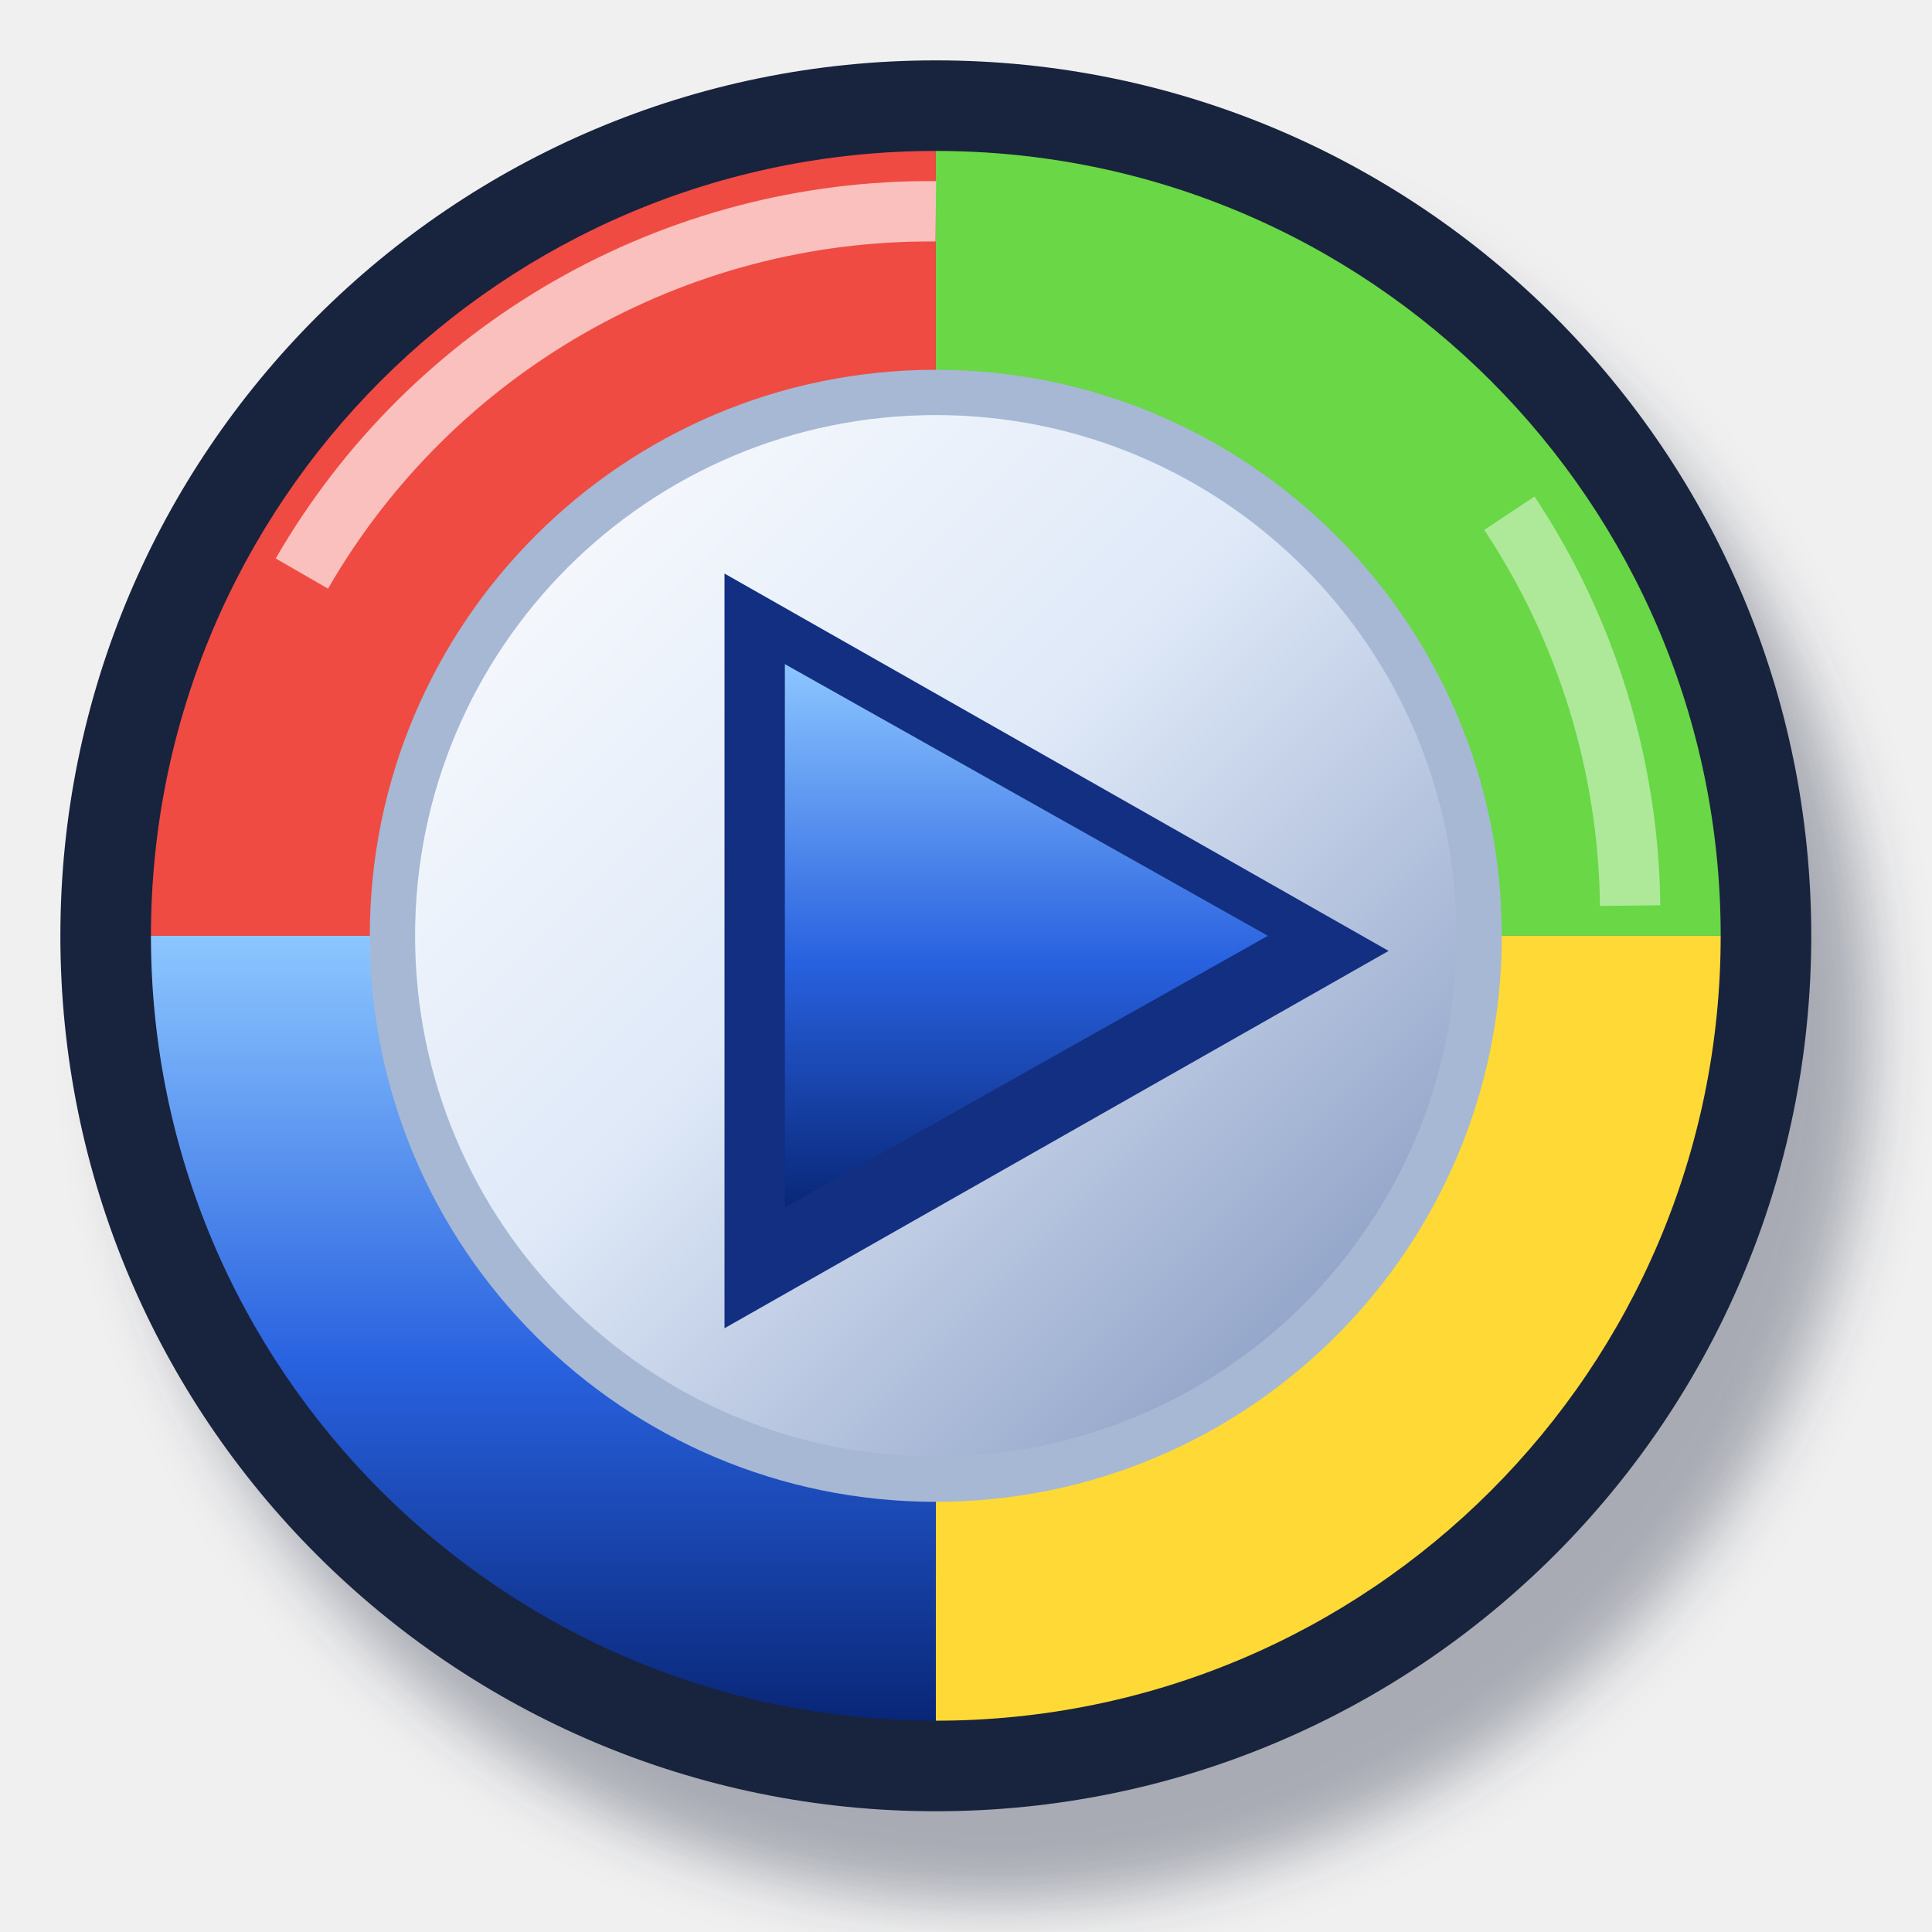
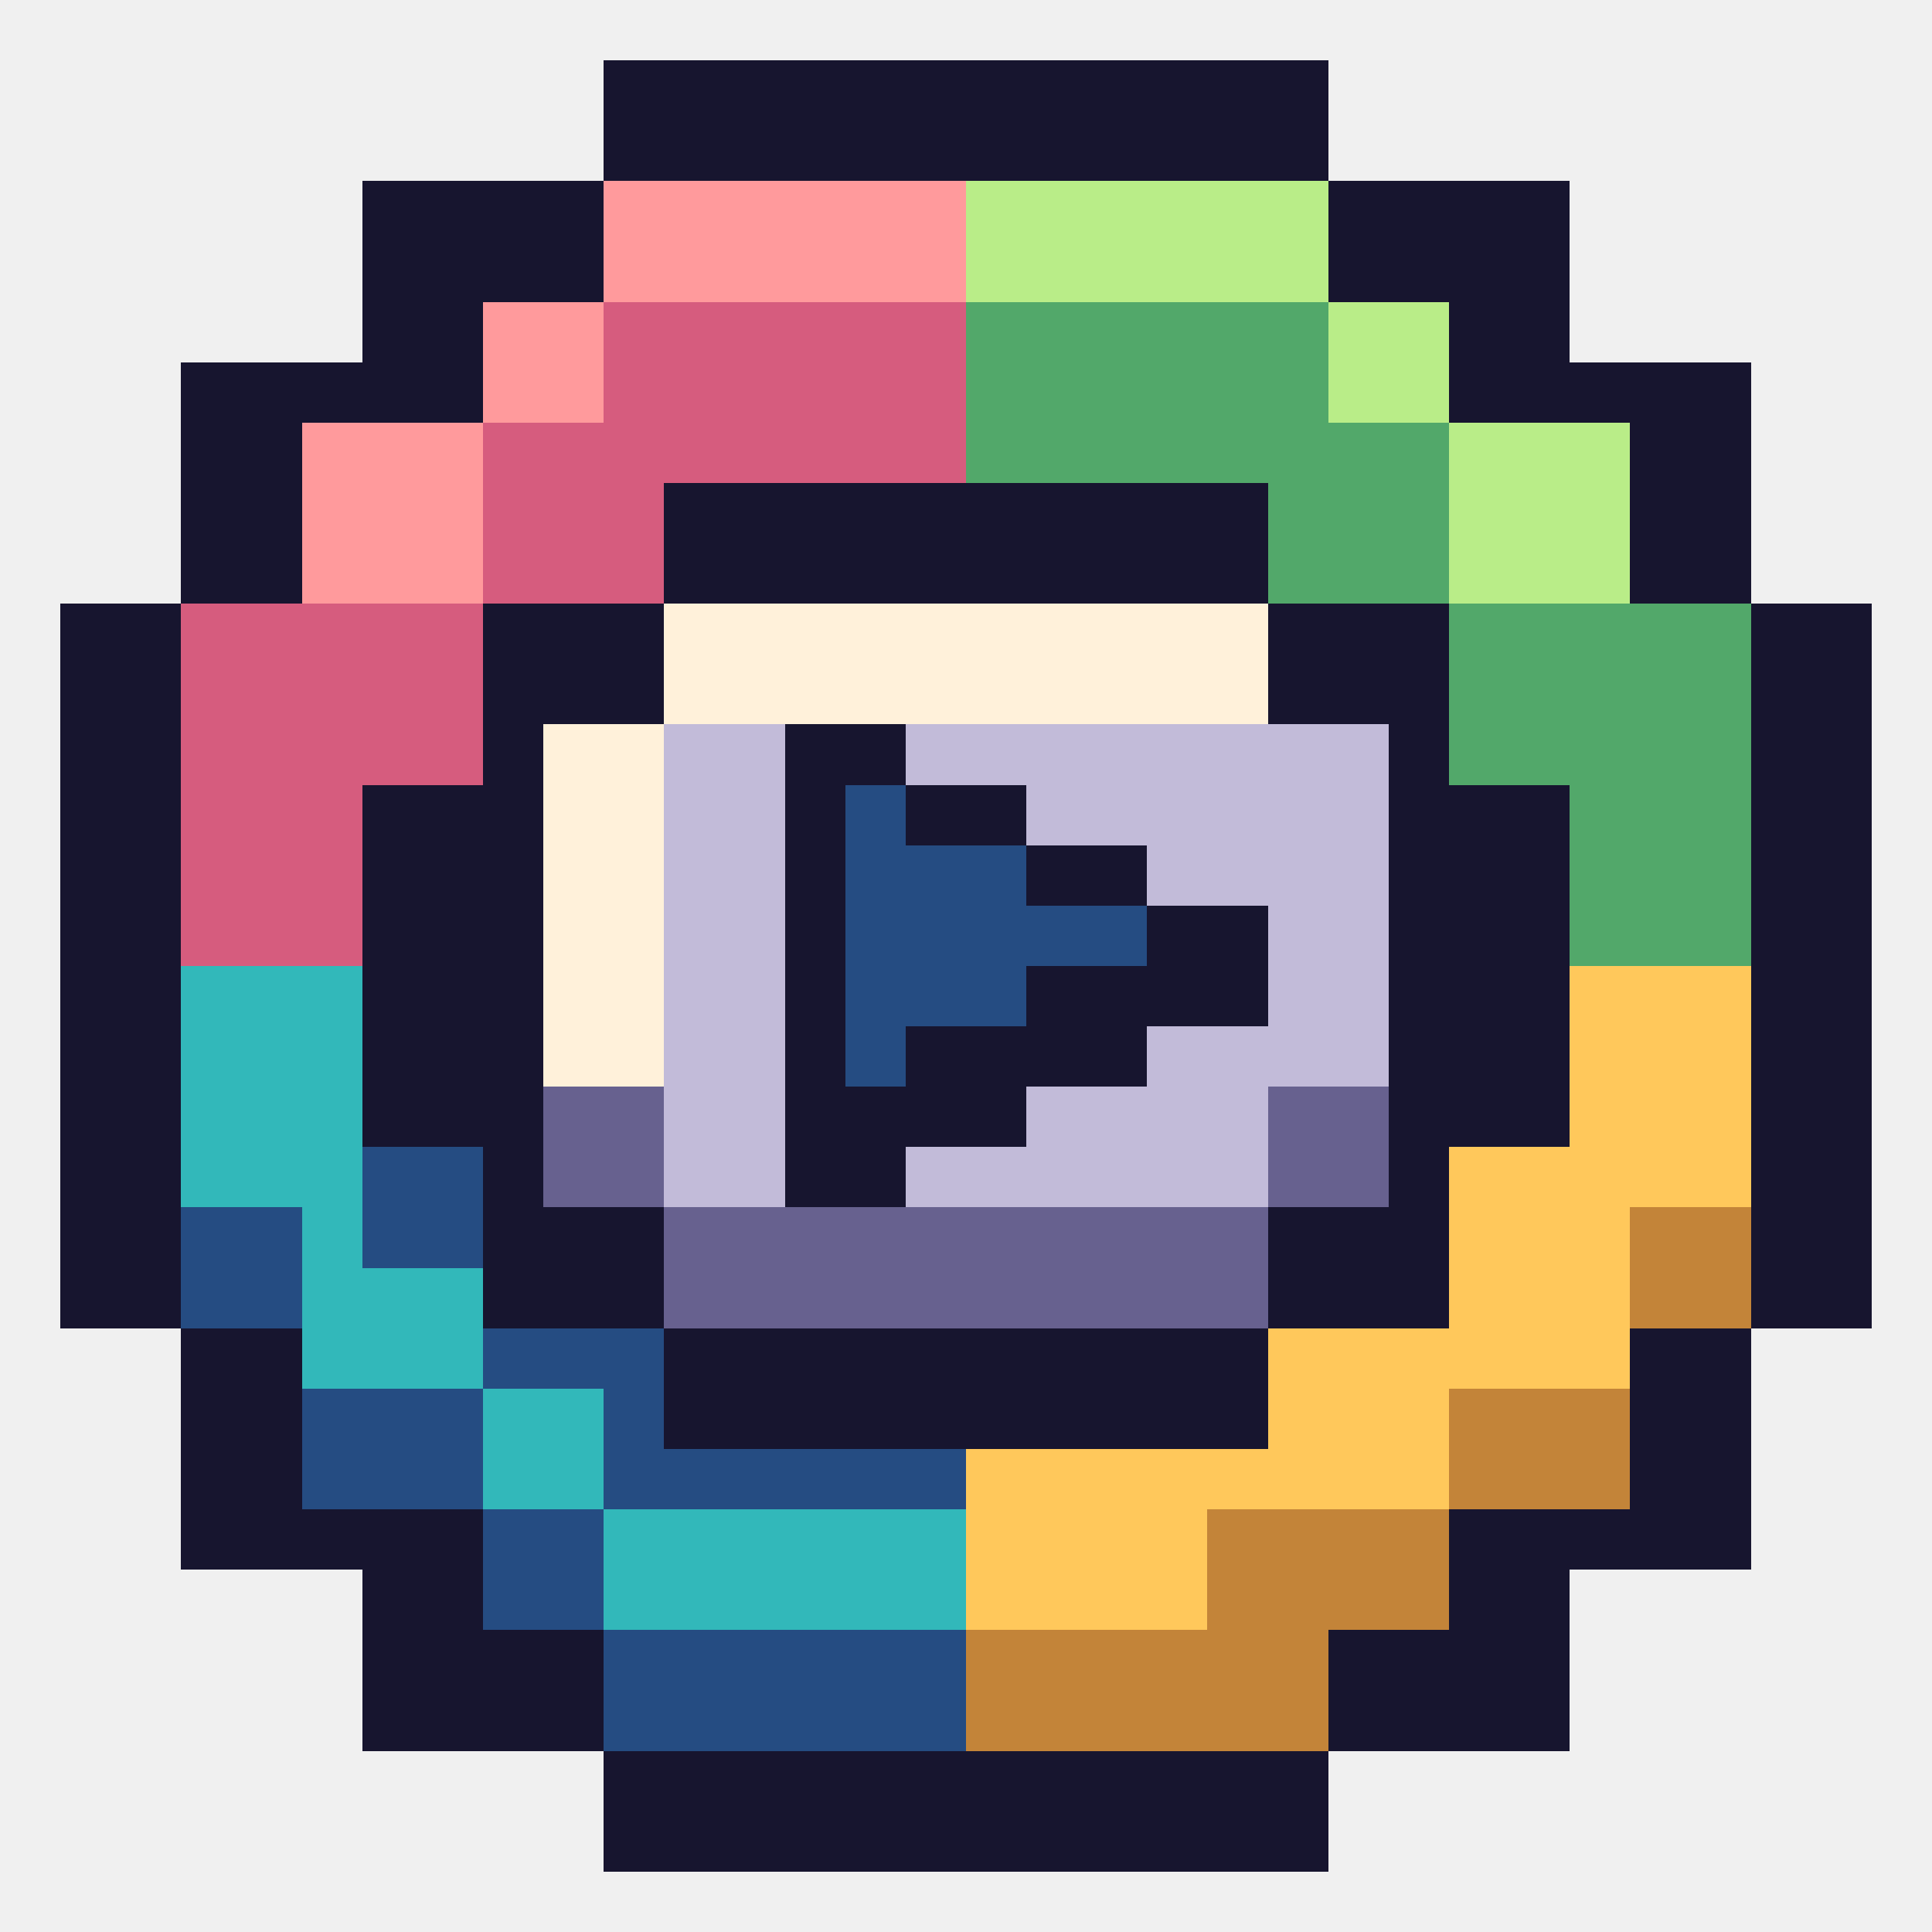
- <svg xmlns="http://www.w3.org/2000/svg" viewBox="0 0 64 64">
-   <defs>
-     <linearGradient id="silver" x1="0" x2="1" y1="0" y2="1">
-       <stop stop-color="#fff" />
-       <stop offset=".45" stop-color="#dfe9f8" />
-       <stop offset="1" stop-color="#778cb8" />
-     </linearGradient>
-     <linearGradient id="blue" x1="0" x2="0" y1="0" y2="1">
-       <stop stop-color="#8cc6ff" />
-       <stop offset=".55" stop-color="#2861df" />
-       <stop offset="1" stop-color="#092778" />
-     </linearGradient>
-     <filter id="shadow" x="-20%" y="-20%" width="140%" height="140%">
-       <feGaussianBlur stdDeviation="1" />
-     </filter>
-   </defs>
-   <circle cx="33" cy="34" r="29" fill="#202c43" opacity=".35" filter="url(#shadow)" />
-   <circle cx="31" cy="31" r="29" fill="#18233d" />
-   <path d="M31 5A26 26 0 0 0 5 31h9a17 17 0 0 1 17-17z" fill="#ef4b43" />
-   <path d="M31 5a26 26 0 0 1 26 26h-9a17 17 0 0 0-17-17z" fill="#69d746" />
-   <path d="M57 31a26 26 0 0 1-26 26v-9a17 17 0 0 0 17-17z" fill="#ffda36" />
-   <path d="M31 57A26 26 0 0 1 5 31h9a17 17 0 0 0 17 17z" fill="url(#blue)" />
-   <circle cx="31" cy="31" r="18" fill="url(#silver)" stroke="#a6b8d4" stroke-width="1.5" />
-   <path d="M24 19v25l22-12.5z" fill="#122f81" />
-   <path d="M26 22v18l16-9z" fill="url(#blue)" />
-   <path d="M10 19A24 24 0 0 1 31 7" fill="none" stroke="#fff" stroke-opacity=".65" stroke-width="2" />
-   <path d="M50 17A24 24 0 0 1 54 30" fill="none" stroke="#fff" stroke-opacity=".45" stroke-width="2" />
+ <svg xmlns="http://www.w3.org/2000/svg" viewBox="0 0 32 32" shape-rendering="crispEdges">
+   <path fill="#17152f" d="M10 1h12v2h4v3h3v4h2v12h-2v4h-3v3h-4v2H10v-2H6v-3H3v-4H1V10h2V6h3V3h4z" />
+   <path fill="#d65c7e" d="M10 3h6v7h-6v6H3v-6h2V7h3V5h2z" />
+   <path fill="#ff9a9c" d="M10 3h6v2h-6zM8 5h2v2H8zM5 7h3v3H5z" />
+   <path fill="#52a86a" d="M16 3h6v2h2v2h3v3h2v6h-7v-6h-6z" />
+   <path fill="#b9ed88" d="M16 3h6v2h-6zM22 5h2v2h-2zM24 7h3v3h-3z" />
+   <path fill="#c38439" d="M22 16h7v6h-2v3h-3v2h-2v2h-6v-7h6z" />
+   <path fill="#ffc85b" d="M24 16h5v4h-2v3h-3v2h-4v2h-4v-5h6v-2h2z" />
+   <path fill="#254c82" d="M3 16h7v6h6v7h-6v-2H8v-2H5v-3H3z" />
+   <path fill="#32b8ba" d="M3 16h3v5h2v2h2v2h6v2h-6v-2H8v-2H5v-3H3z" />
+   <path fill="#17152f" d="M11 8h10v2h3v3h2v6h-2v3h-3v2H11v-2H8v-3H6v-6h2v-3h3z" />
+   <path fill="#67618f" d="M11 10h10v2h2v8h-2v2H11v-2H9v-8h2z" />
+   <path fill="#c2bbd9" d="M11 10h10v2h2v6h-2v2H11v-2H9v-6h2z" />
+   <path fill="#fff1da" d="M11 10h10v2H11zM9 12h2v6H9z" />
+   <path fill="#17152f" d="M13 12h2v1h2v1h2v1h2v2h-2v1h-2v1h-2v1h-2z" />
+   <path fill="#254c82" d="M14 13h1v1h2v1h2v1h-2v1h-2v1h-1z" />
</svg>
